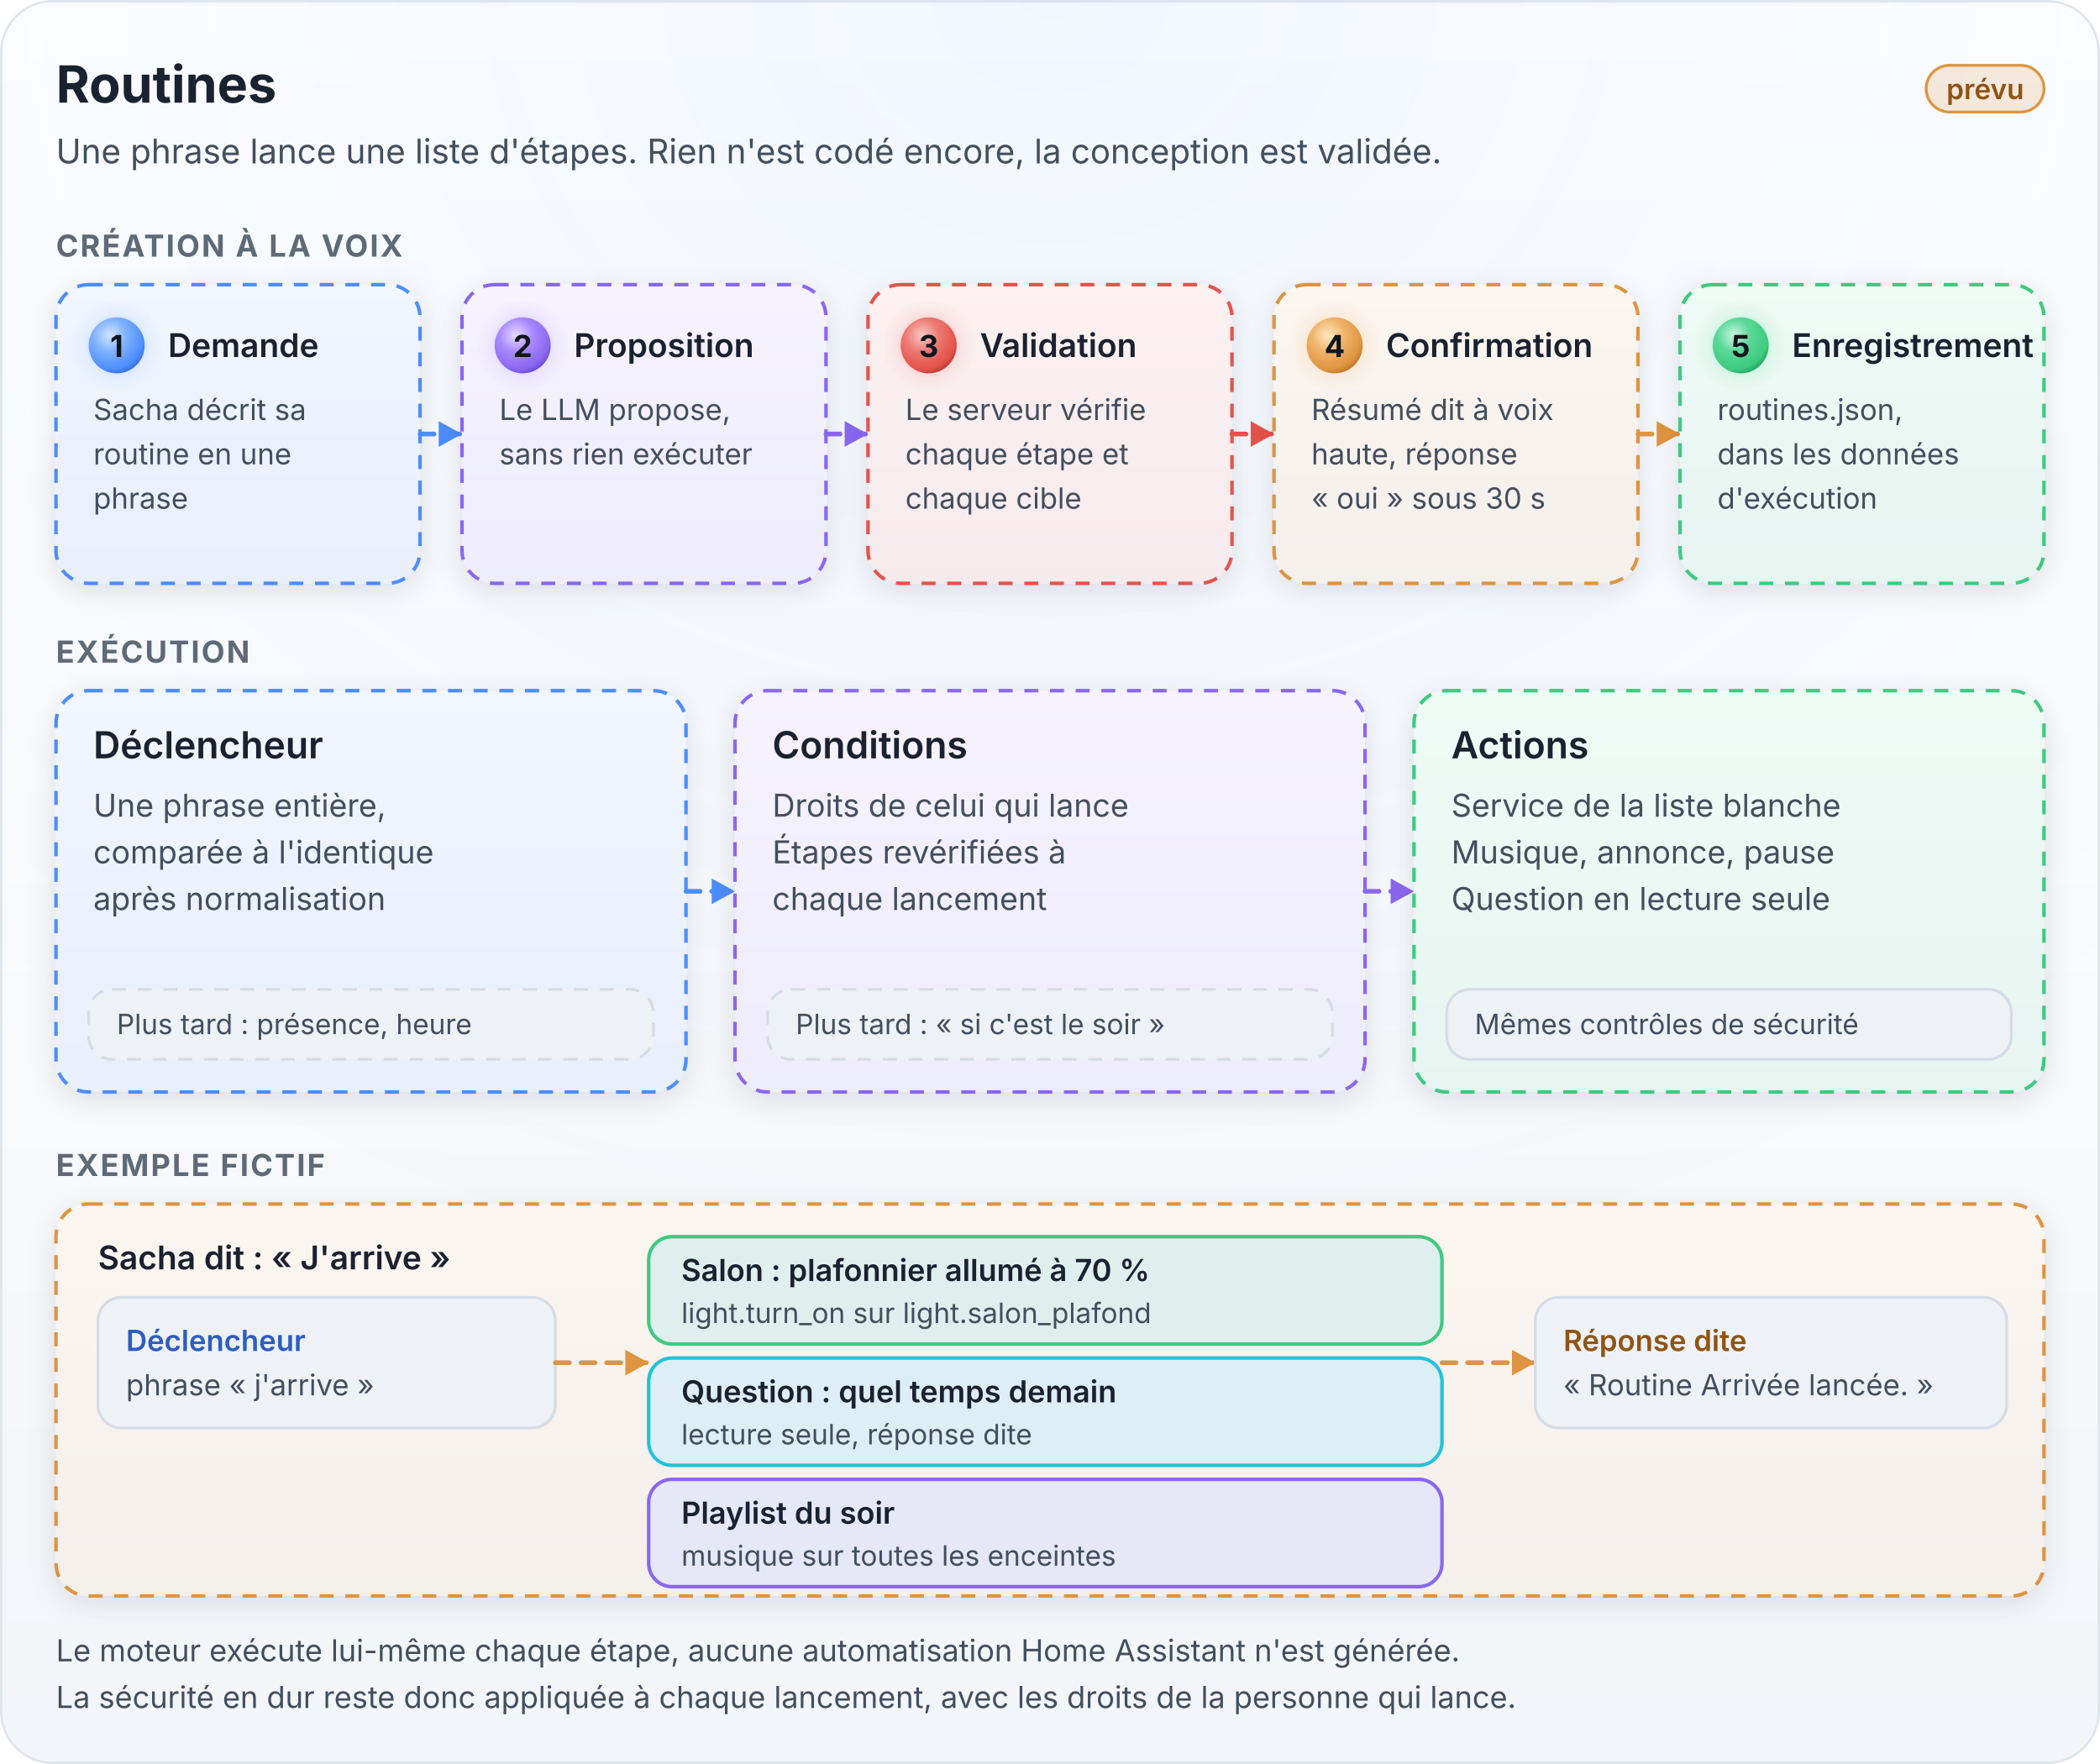
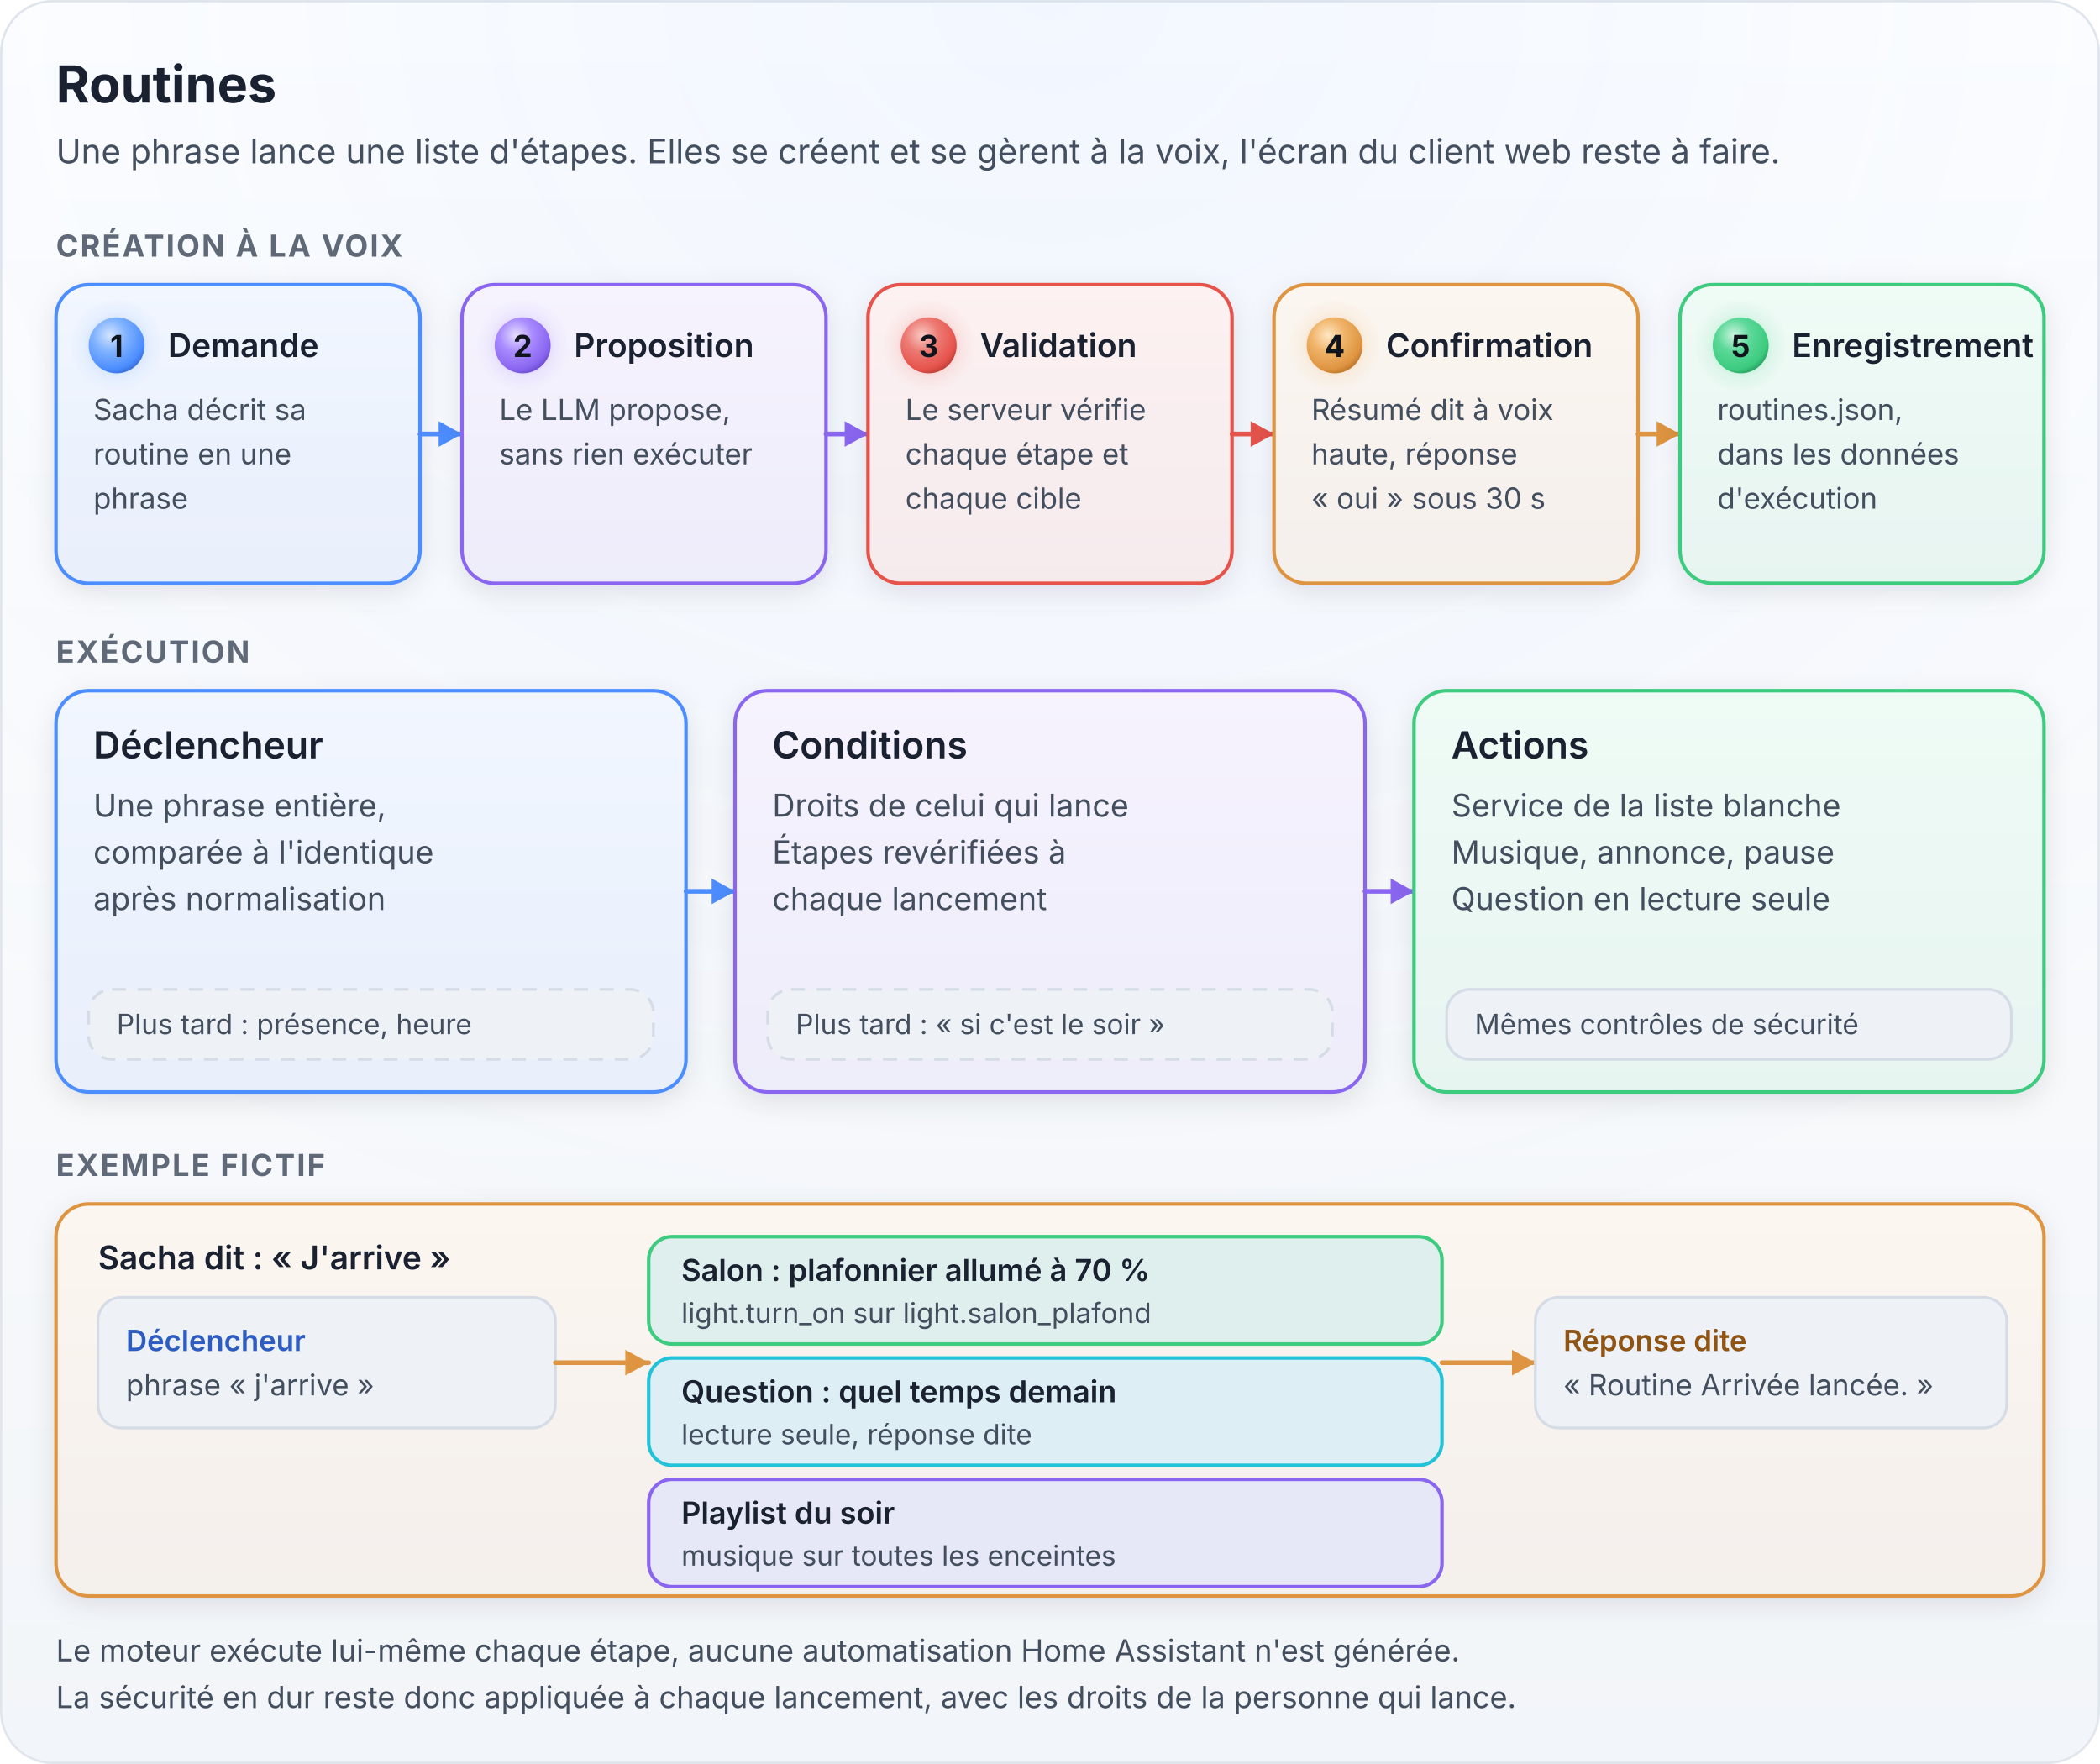
<svg xmlns="http://www.w3.org/2000/svg" viewBox="0 0 900 756" width="100%" role="img" aria-label="Routines : création à la voix, exécution et exemple" font-family="system-ui, -apple-system, Segoe UI, sans-serif">
  <defs>
    <linearGradient id="fond" x1="0" y1="0" x2="0" y2="1">
      <stop offset="0" stop-color="#FFFFFF" />
      <stop offset="1" stop-color="#F2F5F9" />
    </linearGradient>
    <radialGradient id="lueurFond" cx="0.5" cy="0" r="0.75">
      <stop offset="0" stop-color="#4C8DFF" stop-opacity="0.07" />
      <stop offset="1" stop-color="#4C8DFF" stop-opacity="0" />
    </radialGradient>
    <linearGradient id="carte" x1="0" y1="0" x2="0" y2="1">
      <stop offset="0" stop-color="#FFFFFF" />
      <stop offset="1" stop-color="#F6F8FB" />
    </linearGradient>
    <filter id="ombre" x="-10%" y="-12%" width="120%" height="135%">
      <feDropShadow dx="0" dy="3" stdDeviation="6" flood-color="#1B2B45" flood-opacity="0.11" />
    </filter>
    <radialGradient id="orbe-bleu" cx="0.38" cy="0.32" r="0.78">
      <stop offset="0" stop-color="#D3E4FF" />
      <stop offset="0.38" stop-color="#7FB2FF" />
      <stop offset="0.78" stop-color="#4C8DFF" />
      <stop offset="1" stop-color="#2D5DC2" />
    </radialGradient>
    <radialGradient id="halo-bleu">
      <stop offset="0.35" stop-color="#7FB2FF" stop-opacity="0.40" />
      <stop offset="0.7" stop-color="#7FB2FF" stop-opacity="0.10" />
      <stop offset="1" stop-color="#7FB2FF" stop-opacity="0" />
    </radialGradient>
    <radialGradient id="orbe-cyan" cx="0.38" cy="0.32" r="0.78">
      <stop offset="0" stop-color="#C8F7FD" />
      <stop offset="0.38" stop-color="#4FE3F4" />
      <stop offset="0.78" stop-color="#22C3D8" />
      <stop offset="1" stop-color="#11849A" />
    </radialGradient>
    <radialGradient id="halo-cyan">
      <stop offset="0.35" stop-color="#4FE3F4" stop-opacity="0.40" />
      <stop offset="0.7" stop-color="#4FE3F4" stop-opacity="0.10" />
      <stop offset="1" stop-color="#4FE3F4" stop-opacity="0" />
    </radialGradient>
    <radialGradient id="orbe-violet" cx="0.38" cy="0.32" r="0.78">
      <stop offset="0" stop-color="#E6DDFF" />
      <stop offset="0.38" stop-color="#A98BFF" />
      <stop offset="0.78" stop-color="#8A66F0" />
      <stop offset="1" stop-color="#5A3EC0" />
    </radialGradient>
    <radialGradient id="halo-violet">
      <stop offset="0.35" stop-color="#A98BFF" stop-opacity="0.40" />
      <stop offset="0.7" stop-color="#A98BFF" stop-opacity="0.10" />
      <stop offset="1" stop-color="#A98BFF" stop-opacity="0" />
    </radialGradient>
    <radialGradient id="orbe-ambre" cx="0.38" cy="0.32" r="0.78">
      <stop offset="0" stop-color="#FFE6C2" />
      <stop offset="0.38" stop-color="#F0B46A" />
      <stop offset="0.78" stop-color="#DE9440" />
      <stop offset="1" stop-color="#A9661F" />
    </radialGradient>
    <radialGradient id="halo-ambre">
      <stop offset="0.35" stop-color="#F0B46A" stop-opacity="0.40" />
      <stop offset="0.7" stop-color="#F0B46A" stop-opacity="0.10" />
      <stop offset="1" stop-color="#F0B46A" stop-opacity="0" />
    </radialGradient>
    <radialGradient id="orbe-vert" cx="0.38" cy="0.32" r="0.78">
      <stop offset="0" stop-color="#CBF4DE" />
      <stop offset="0.38" stop-color="#5BD898" />
      <stop offset="0.78" stop-color="#3CCB7F" />
      <stop offset="1" stop-color="#1E8A52" />
    </radialGradient>
    <radialGradient id="halo-vert">
      <stop offset="0.35" stop-color="#5BD898" stop-opacity="0.40" />
      <stop offset="0.7" stop-color="#5BD898" stop-opacity="0.10" />
      <stop offset="1" stop-color="#5BD898" stop-opacity="0" />
    </radialGradient>
    <radialGradient id="orbe-rouge" cx="0.38" cy="0.32" r="0.78">
      <stop offset="0" stop-color="#FAC9C5" />
      <stop offset="0.38" stop-color="#EC7A73" />
      <stop offset="0.78" stop-color="#E5534B" />
      <stop offset="1" stop-color="#A3322B" />
    </radialGradient>
    <radialGradient id="halo-rouge">
      <stop offset="0.35" stop-color="#EC7A73" stop-opacity="0.40" />
      <stop offset="0.7" stop-color="#EC7A73" stop-opacity="0.10" />
      <stop offset="1" stop-color="#EC7A73" stop-opacity="0" />
    </radialGradient>
  </defs>
  <rect x="0.5" y="0.5" width="899" height="755" rx="22" fill="url(#fond)" stroke="#E1E6ED" />
  <rect x="0.5" y="0.5" width="899" height="755" rx="22" fill="url(#lueurFond)" />
  <text x="24" y="44" font-size="22" font-weight="700" fill="#1A2130">Routines</text>
-   <text x="24" y="70" font-size="14.5" fill="#434E5E">Une phrase lance une liste d'étapes. Rien n'est codé encore, la conception est validée.</text>
-   <rect x="825.5" y="28" width="50.5" height="20" rx="10" fill="#DE9440" fill-opacity="0.18" />
-   <rect x="825.5" y="28" width="50.5" height="20" rx="10" fill="none" stroke="#DE9440" stroke-width="1.2" />
-   <text x="850.8" y="42.5" font-size="12" font-weight="600" fill="#8F5413" text-anchor="middle">prévu</text>
+   <text x="24" y="70" font-size="14.5" fill="#434E5E">Une phrase lance une liste d'étapes. Elles se créent et se gèrent à la voix, l'écran du client web reste à faire.</text>
  <text x="24" y="110" font-size="13" font-weight="700" fill="#5F6977" letter-spacing="0.06em">CRÉATION À LA VOIX</text>
  <rect x="24" y="122" width="156" height="128" rx="14" fill="url(#carte)" filter="url(#ombre)" />
  <rect x="24" y="122" width="156" height="128" rx="14" fill="#4C8DFF" fill-opacity="0.08" />
-   <rect x="24" y="122" width="156" height="128" rx="14" fill="none" stroke="#4C8DFF" stroke-width="1.5" stroke-dasharray="6 5" />
+   <rect x="24" y="122" width="156" height="128" rx="14" fill="none" stroke="#4C8DFF" stroke-width="1.5" />
  <circle cx="50" cy="148" r="20" fill="url(#halo-bleu)" />
  <circle cx="50" cy="148" r="12" fill="url(#orbe-bleu)" />
  <text x="50" y="153" font-size="13" font-weight="700" fill="#10151D" text-anchor="middle">1</text>
  <text x="72" y="153" font-size="14" font-weight="600" fill="#1A2130">Demande</text>
  <text x="40" y="180" font-size="12.5" fill="#434E5E">Sacha décrit sa</text>
  <text x="40" y="199" font-size="12.5" fill="#434E5E">routine en une</text>
  <text x="40" y="218" font-size="12.5" fill="#434E5E">phrase</text>
-   <path d="M180 186 L198 186" fill="none" stroke="#4C8DFF" stroke-width="2" stroke-linecap="round" stroke-linejoin="round" stroke-dasharray="6 5" />
+   <path d="M180 186 L198 186" fill="none" stroke="#4C8DFF" stroke-width="2" stroke-linecap="round" stroke-linejoin="round" />
  <path d="M198 186 L188 191.5 L188 180.5 Z" fill="#4C8DFF" />
  <rect x="198" y="122" width="156" height="128" rx="14" fill="url(#carte)" filter="url(#ombre)" />
  <rect x="198" y="122" width="156" height="128" rx="14" fill="#8A66F0" fill-opacity="0.08" />
-   <rect x="198" y="122" width="156" height="128" rx="14" fill="none" stroke="#8A66F0" stroke-width="1.5" stroke-dasharray="6 5" />
+   <rect x="198" y="122" width="156" height="128" rx="14" fill="none" stroke="#8A66F0" stroke-width="1.5" />
  <circle cx="224" cy="148" r="20" fill="url(#halo-violet)" />
  <circle cx="224" cy="148" r="12" fill="url(#orbe-violet)" />
  <text x="224" y="153" font-size="13" font-weight="700" fill="#10151D" text-anchor="middle">2</text>
  <text x="246" y="153" font-size="14" font-weight="600" fill="#1A2130">Proposition</text>
  <text x="214" y="180" font-size="12.5" fill="#434E5E">Le LLM propose,</text>
  <text x="214" y="199" font-size="12.5" fill="#434E5E">sans rien exécuter</text>
-   <path d="M354 186 L372 186" fill="none" stroke="#8A66F0" stroke-width="2" stroke-linecap="round" stroke-linejoin="round" stroke-dasharray="6 5" />
+   <path d="M354 186 L372 186" fill="none" stroke="#8A66F0" stroke-width="2" stroke-linecap="round" stroke-linejoin="round" />
  <path d="M372 186 L362 191.5 L362 180.5 Z" fill="#8A66F0" />
  <rect x="372" y="122" width="156" height="128" rx="14" fill="url(#carte)" filter="url(#ombre)" />
  <rect x="372" y="122" width="156" height="128" rx="14" fill="#E5534B" fill-opacity="0.08" />
-   <rect x="372" y="122" width="156" height="128" rx="14" fill="none" stroke="#E5534B" stroke-width="1.5" stroke-dasharray="6 5" />
+   <rect x="372" y="122" width="156" height="128" rx="14" fill="none" stroke="#E5534B" stroke-width="1.5" />
  <circle cx="398" cy="148" r="20" fill="url(#halo-rouge)" />
  <circle cx="398" cy="148" r="12" fill="url(#orbe-rouge)" />
  <text x="398" y="153" font-size="13" font-weight="700" fill="#10151D" text-anchor="middle">3</text>
  <text x="420" y="153" font-size="14" font-weight="600" fill="#1A2130">Validation</text>
  <text x="388" y="180" font-size="12.5" fill="#434E5E">Le serveur vérifie</text>
  <text x="388" y="199" font-size="12.5" fill="#434E5E">chaque étape et</text>
  <text x="388" y="218" font-size="12.5" fill="#434E5E">chaque cible</text>
-   <path d="M528 186 L546 186" fill="none" stroke="#E5534B" stroke-width="2" stroke-linecap="round" stroke-linejoin="round" stroke-dasharray="6 5" />
+   <path d="M528 186 L546 186" fill="none" stroke="#E5534B" stroke-width="2" stroke-linecap="round" stroke-linejoin="round" />
  <path d="M546 186 L536 191.5 L536 180.5 Z" fill="#E5534B" />
  <rect x="546" y="122" width="156" height="128" rx="14" fill="url(#carte)" filter="url(#ombre)" />
  <rect x="546" y="122" width="156" height="128" rx="14" fill="#DE9440" fill-opacity="0.08" />
-   <rect x="546" y="122" width="156" height="128" rx="14" fill="none" stroke="#DE9440" stroke-width="1.5" stroke-dasharray="6 5" />
+   <rect x="546" y="122" width="156" height="128" rx="14" fill="none" stroke="#DE9440" stroke-width="1.5" />
  <circle cx="572" cy="148" r="20" fill="url(#halo-ambre)" />
  <circle cx="572" cy="148" r="12" fill="url(#orbe-ambre)" />
  <text x="572" y="153" font-size="13" font-weight="700" fill="#10151D" text-anchor="middle">4</text>
  <text x="594" y="153" font-size="14" font-weight="600" fill="#1A2130">Confirmation</text>
  <text x="562" y="180" font-size="12.5" fill="#434E5E">Résumé dit à voix</text>
  <text x="562" y="199" font-size="12.5" fill="#434E5E">haute, réponse</text>
  <text x="562" y="218" font-size="12.5" fill="#434E5E">« oui » sous 30 s</text>
-   <path d="M702 186 L720 186" fill="none" stroke="#DE9440" stroke-width="2" stroke-linecap="round" stroke-linejoin="round" stroke-dasharray="6 5" />
+   <path d="M702 186 L720 186" fill="none" stroke="#DE9440" stroke-width="2" stroke-linecap="round" stroke-linejoin="round" />
  <path d="M720 186 L710 191.5 L710 180.5 Z" fill="#DE9440" />
  <rect x="720" y="122" width="156" height="128" rx="14" fill="url(#carte)" filter="url(#ombre)" />
  <rect x="720" y="122" width="156" height="128" rx="14" fill="#3CCB7F" fill-opacity="0.08" />
-   <rect x="720" y="122" width="156" height="128" rx="14" fill="none" stroke="#3CCB7F" stroke-width="1.5" stroke-dasharray="6 5" />
+   <rect x="720" y="122" width="156" height="128" rx="14" fill="none" stroke="#3CCB7F" stroke-width="1.5" />
  <circle cx="746" cy="148" r="20" fill="url(#halo-vert)" />
  <circle cx="746" cy="148" r="12" fill="url(#orbe-vert)" />
  <text x="746" y="153" font-size="13" font-weight="700" fill="#10151D" text-anchor="middle">5</text>
  <text x="768" y="153" font-size="14" font-weight="600" fill="#1A2130">Enregistrement</text>
  <text x="736" y="180" font-size="12.5" fill="#434E5E">routines.json,</text>
  <text x="736" y="199" font-size="12.5" fill="#434E5E">dans les données</text>
  <text x="736" y="218" font-size="12.5" fill="#434E5E">d'exécution</text>
  <text x="24" y="284" font-size="13" font-weight="700" fill="#5F6977" letter-spacing="0.06em">EXÉCUTION</text>
  <rect x="24" y="296" width="270" height="172" rx="14" fill="url(#carte)" filter="url(#ombre)" />
  <rect x="24" y="296" width="270" height="172" rx="14" fill="#4C8DFF" fill-opacity="0.08" />
-   <rect x="24" y="296" width="270" height="172" rx="14" fill="none" stroke="#4C8DFF" stroke-width="1.5" stroke-dasharray="6 5" />
+   <rect x="24" y="296" width="270" height="172" rx="14" fill="none" stroke="#4C8DFF" stroke-width="1.5" />
  <text x="40" y="325" font-size="16" font-weight="600" fill="#1A2130">Déclencheur</text>
  <text x="40" y="350" font-size="13.5" fill="#434E5E">Une phrase entière,</text>
  <text x="40" y="370" font-size="13.5" fill="#434E5E">comparée à l'identique</text>
  <text x="40" y="390" font-size="13.5" fill="#434E5E">après normalisation</text>
  <rect x="38" y="424" width="242" height="30" rx="10" fill="#EEF2F7" />
  <rect x="38" y="424" width="242" height="30" rx="10" fill="none" stroke="#D5DCE6" stroke-width="1.2" stroke-dasharray="6 5" />
  <text x="50" y="443.2" font-size="12" fill="#434E5E">Plus tard : présence, heure</text>
-   <path d="M294 382 L315 382" fill="none" stroke="#4C8DFF" stroke-width="2" stroke-linecap="round" stroke-linejoin="round" stroke-dasharray="6 5" />
+   <path d="M294 382 L315 382" fill="none" stroke="#4C8DFF" stroke-width="2" stroke-linecap="round" stroke-linejoin="round" />
  <path d="M315 382 L305 387.5 L305 376.5 Z" fill="#4C8DFF" />
  <rect x="315" y="296" width="270" height="172" rx="14" fill="url(#carte)" filter="url(#ombre)" />
  <rect x="315" y="296" width="270" height="172" rx="14" fill="#8A66F0" fill-opacity="0.08" />
-   <rect x="315" y="296" width="270" height="172" rx="14" fill="none" stroke="#8A66F0" stroke-width="1.5" stroke-dasharray="6 5" />
+   <rect x="315" y="296" width="270" height="172" rx="14" fill="none" stroke="#8A66F0" stroke-width="1.5" />
  <text x="331" y="325" font-size="16" font-weight="600" fill="#1A2130">Conditions</text>
  <text x="331" y="350" font-size="13.5" fill="#434E5E">Droits de celui qui lance</text>
  <text x="331" y="370" font-size="13.5" fill="#434E5E">Étapes revérifiées à</text>
  <text x="331" y="390" font-size="13.5" fill="#434E5E">chaque lancement</text>
  <rect x="329" y="424" width="242" height="30" rx="10" fill="#EEF2F7" />
  <rect x="329" y="424" width="242" height="30" rx="10" fill="none" stroke="#D5DCE6" stroke-width="1.2" stroke-dasharray="6 5" />
  <text x="341" y="443.2" font-size="12" fill="#434E5E">Plus tard : « si c'est le soir »</text>
-   <path d="M585 382 L606 382" fill="none" stroke="#8A66F0" stroke-width="2" stroke-linecap="round" stroke-linejoin="round" stroke-dasharray="6 5" />
+   <path d="M585 382 L606 382" fill="none" stroke="#8A66F0" stroke-width="2" stroke-linecap="round" stroke-linejoin="round" />
  <path d="M606 382 L596 387.5 L596 376.5 Z" fill="#8A66F0" />
  <rect x="606" y="296" width="270" height="172" rx="14" fill="url(#carte)" filter="url(#ombre)" />
  <rect x="606" y="296" width="270" height="172" rx="14" fill="#3CCB7F" fill-opacity="0.08" />
-   <rect x="606" y="296" width="270" height="172" rx="14" fill="none" stroke="#3CCB7F" stroke-width="1.5" stroke-dasharray="6 5" />
+   <rect x="606" y="296" width="270" height="172" rx="14" fill="none" stroke="#3CCB7F" stroke-width="1.5" />
  <text x="622" y="325" font-size="16" font-weight="600" fill="#1A2130">Actions</text>
  <text x="622" y="350" font-size="13.5" fill="#434E5E">Service de la liste blanche</text>
  <text x="622" y="370" font-size="13.5" fill="#434E5E">Musique, annonce, pause</text>
  <text x="622" y="390" font-size="13.5" fill="#434E5E">Question en lecture seule</text>
  <rect x="620" y="424" width="242" height="30" rx="10" fill="#EEF2F7" />
  <rect x="620" y="424" width="242" height="30" rx="10" fill="none" stroke="#D5DCE6" stroke-width="1.2" />
  <text x="632" y="443.2" font-size="12" fill="#434E5E">Mêmes contrôles de sécurité</text>
  <text x="24" y="504" font-size="13" font-weight="700" fill="#5F6977" letter-spacing="0.06em">EXEMPLE FICTIF</text>
  <rect x="24" y="516" width="852" height="168" rx="14" fill="url(#carte)" filter="url(#ombre)" />
  <rect x="24" y="516" width="852" height="168" rx="14" fill="#DE9440" fill-opacity="0.08" />
-   <rect x="24" y="516" width="852" height="168" rx="14" fill="none" stroke="#DE9440" stroke-width="1.5" stroke-dasharray="6 5" />
+   <rect x="24" y="516" width="852" height="168" rx="14" fill="none" stroke="#DE9440" stroke-width="1.5" />
  <text x="42" y="544" font-size="14" font-weight="600" fill="#1A2130">Sacha dit : « J'arrive »</text>
  <rect x="42" y="556" width="196" height="56" rx="10" fill="#EEF2F7" />
  <rect x="42" y="556" width="196" height="56" rx="10" fill="none" stroke="#D5DCE6" stroke-width="1.2" />
  <text x="54" y="579" font-size="12.5" font-weight="600" fill="#2D5DC2">Déclencheur</text>
  <text x="54" y="598" font-size="12.5" fill="#434E5E">phrase « j'arrive »</text>
-   <path d="M238 584 L278 584" fill="none" stroke="#DE9440" stroke-width="2" stroke-linecap="round" stroke-linejoin="round" stroke-dasharray="6 5" />
+   <path d="M238 584 L278 584" fill="none" stroke="#DE9440" stroke-width="2" stroke-linecap="round" stroke-linejoin="round" />
  <path d="M278 584 L268 589.5 L268 578.5 Z" fill="#DE9440" />
  <rect x="278" y="530" width="340" height="46" rx="10" fill="#EEF2F7" />
  <rect x="278" y="530" width="340" height="46" rx="10" fill="#3CCB7F" fill-opacity="0.08" />
  <rect x="278" y="530" width="340" height="46" rx="10" fill="none" stroke="#3CCB7F" stroke-width="1.5" />
  <text x="292" y="549" font-size="13" font-weight="600" fill="#1A2130">Salon : plafonnier allumé à 70 %</text>
  <text x="292" y="567" font-size="12" fill="#434E5E">light.turn_on sur light.salon_plafond</text>
  <rect x="278" y="582" width="340" height="46" rx="10" fill="#EEF2F7" />
  <rect x="278" y="582" width="340" height="46" rx="10" fill="#22C3D8" fill-opacity="0.08" />
  <rect x="278" y="582" width="340" height="46" rx="10" fill="none" stroke="#22C3D8" stroke-width="1.5" />
  <text x="292" y="601" font-size="13" font-weight="600" fill="#1A2130">Question : quel temps demain</text>
  <text x="292" y="619" font-size="12" fill="#434E5E">lecture seule, réponse dite</text>
  <rect x="278" y="634" width="340" height="46" rx="10" fill="#EEF2F7" />
  <rect x="278" y="634" width="340" height="46" rx="10" fill="#8A66F0" fill-opacity="0.08" />
  <rect x="278" y="634" width="340" height="46" rx="10" fill="none" stroke="#8A66F0" stroke-width="1.5" />
  <text x="292" y="653" font-size="13" font-weight="600" fill="#1A2130">Playlist du soir</text>
  <text x="292" y="671" font-size="12" fill="#434E5E">musique sur toutes les enceintes</text>
-   <path d="M618 584 L658 584" fill="none" stroke="#DE9440" stroke-width="2" stroke-linecap="round" stroke-linejoin="round" stroke-dasharray="6 5" />
+   <path d="M618 584 L658 584" fill="none" stroke="#DE9440" stroke-width="2" stroke-linecap="round" stroke-linejoin="round" />
  <path d="M658 584 L648 589.5 L648 578.5 Z" fill="#DE9440" />
  <rect x="658" y="556" width="202" height="56" rx="10" fill="#EEF2F7" />
  <rect x="658" y="556" width="202" height="56" rx="10" fill="none" stroke="#D5DCE6" stroke-width="1.2" />
  <text x="670" y="579" font-size="12.5" font-weight="600" fill="#8F5413">Réponse dite</text>
  <text x="670" y="598" font-size="12.5" fill="#434E5E">« Routine Arrivée lancée. »</text>
  <text x="24" y="712" font-size="13" fill="#434E5E">Le moteur exécute lui-même chaque étape, aucune automatisation Home Assistant n'est générée.</text>
  <text x="24" y="732" font-size="13" fill="#434E5E">La sécurité en dur reste donc appliquée à chaque lancement, avec les droits de la personne qui lance.</text>
</svg>
